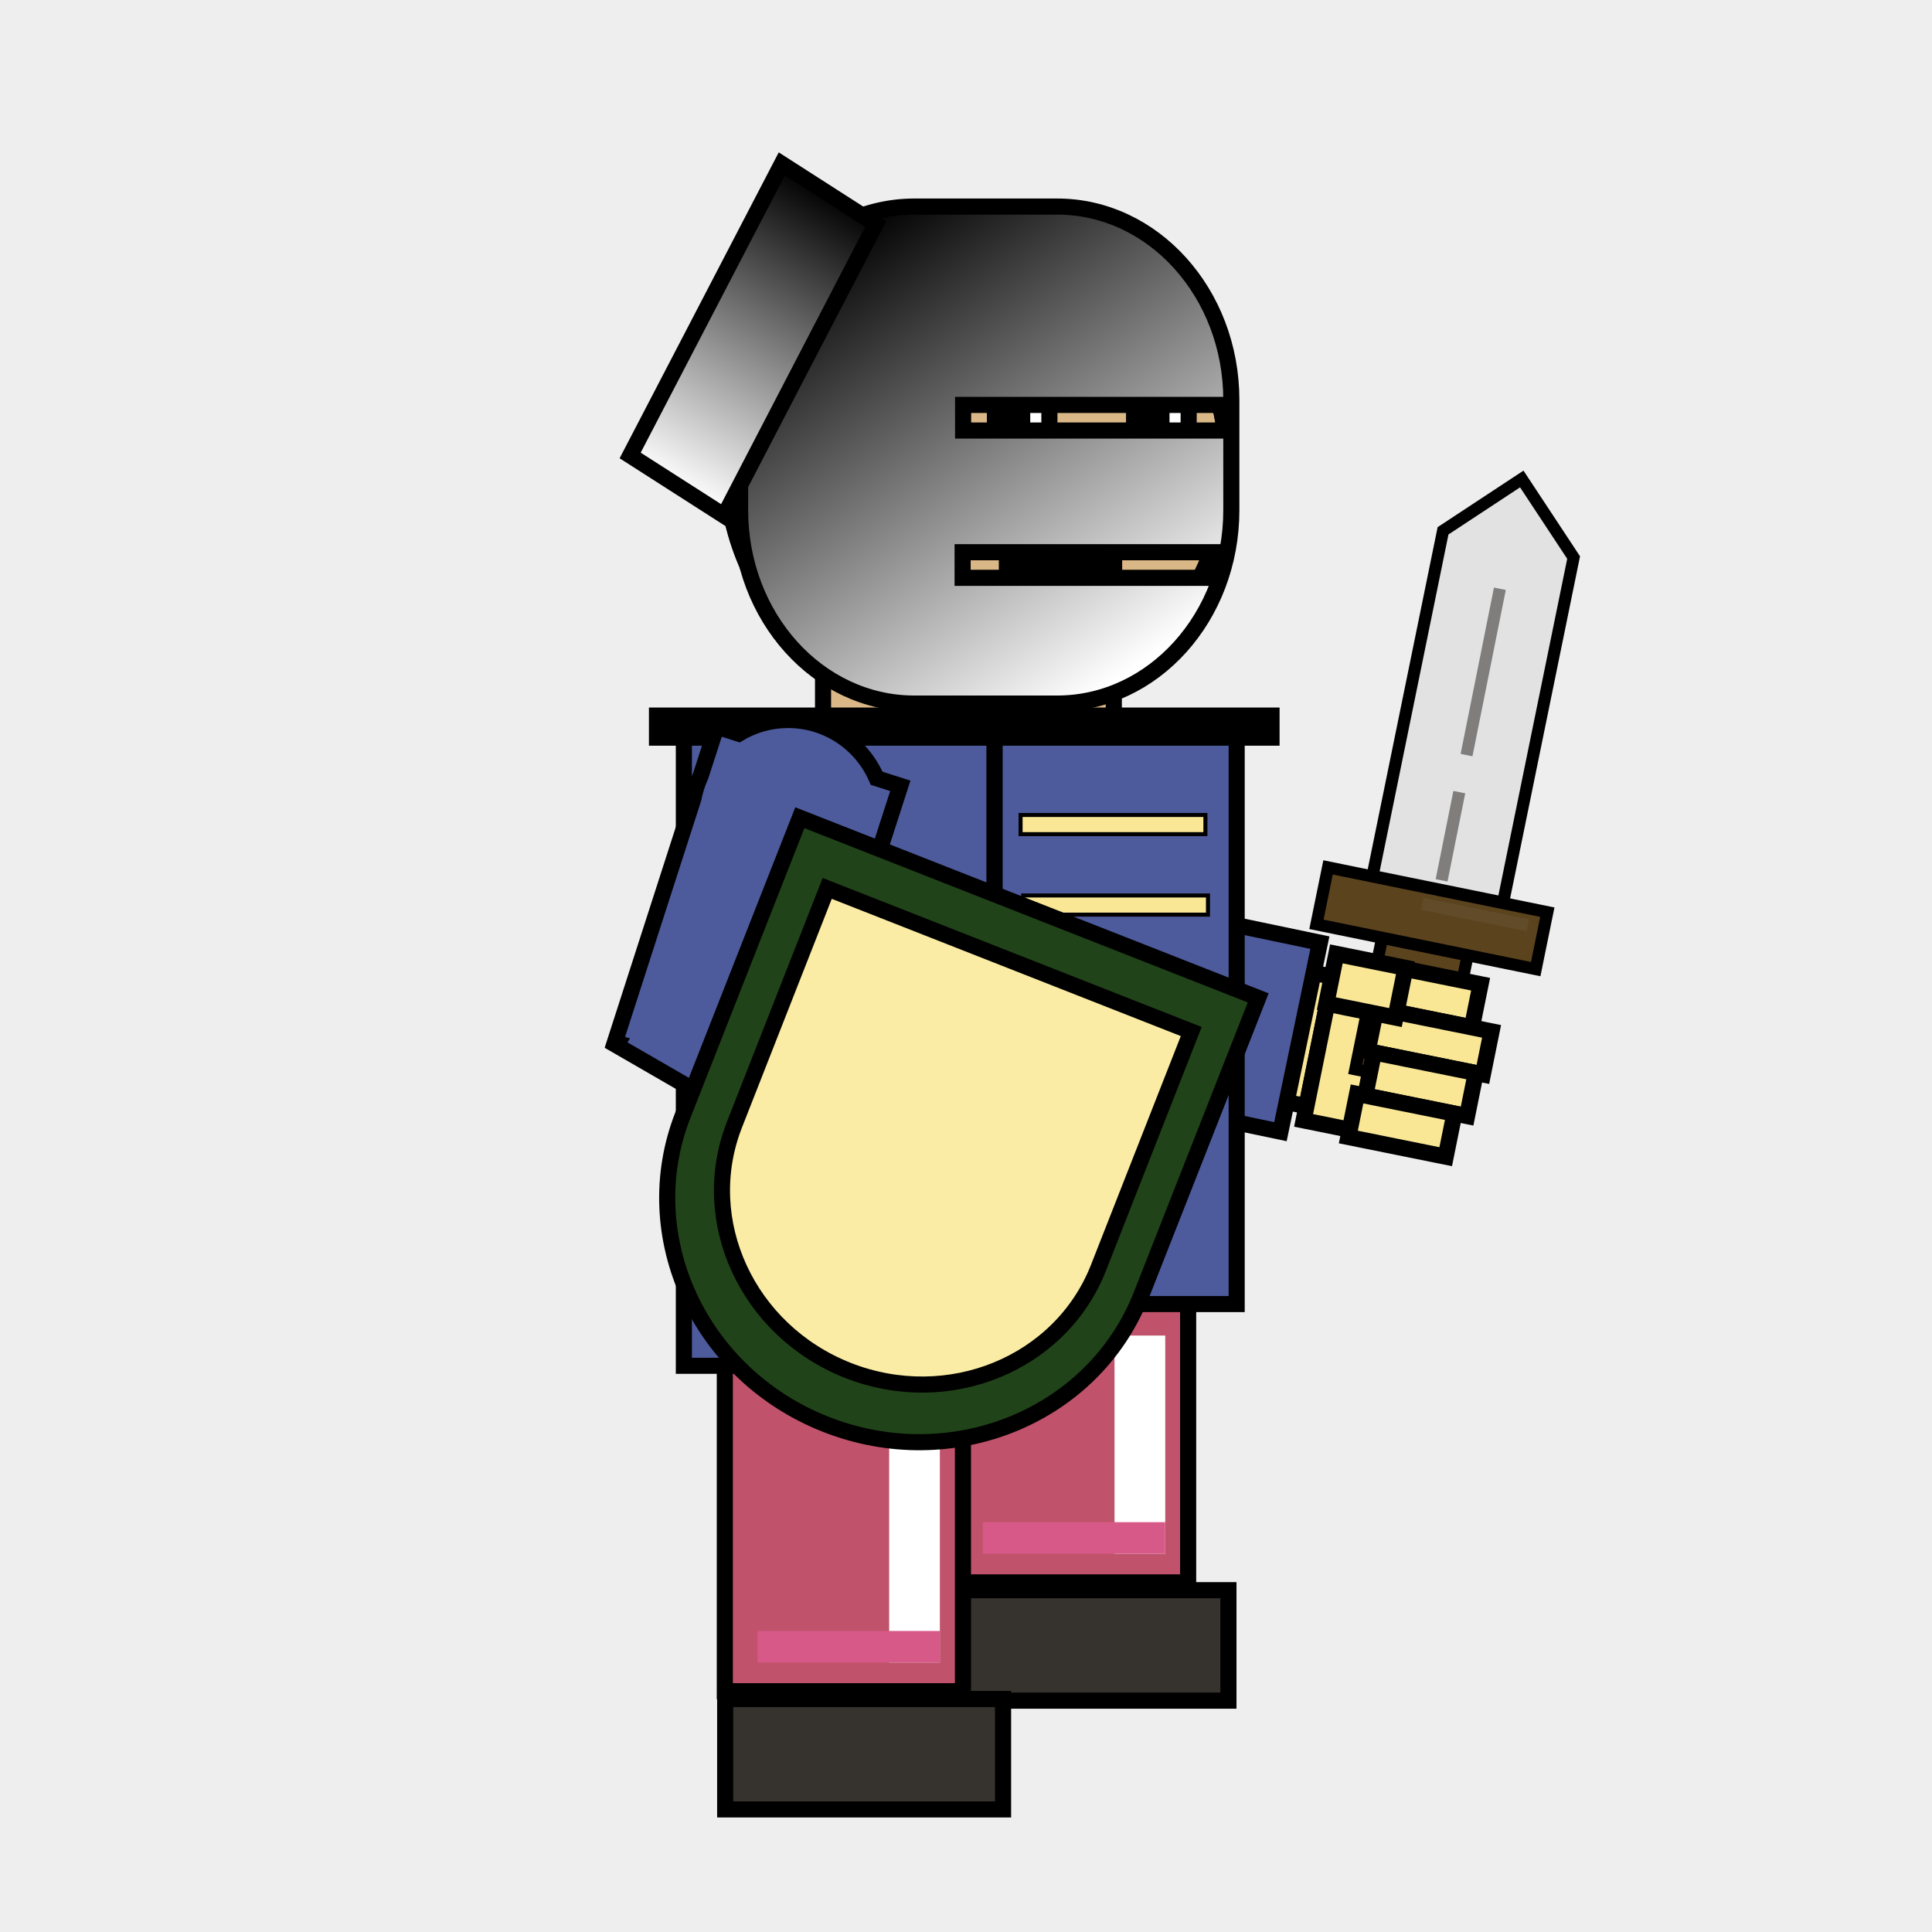
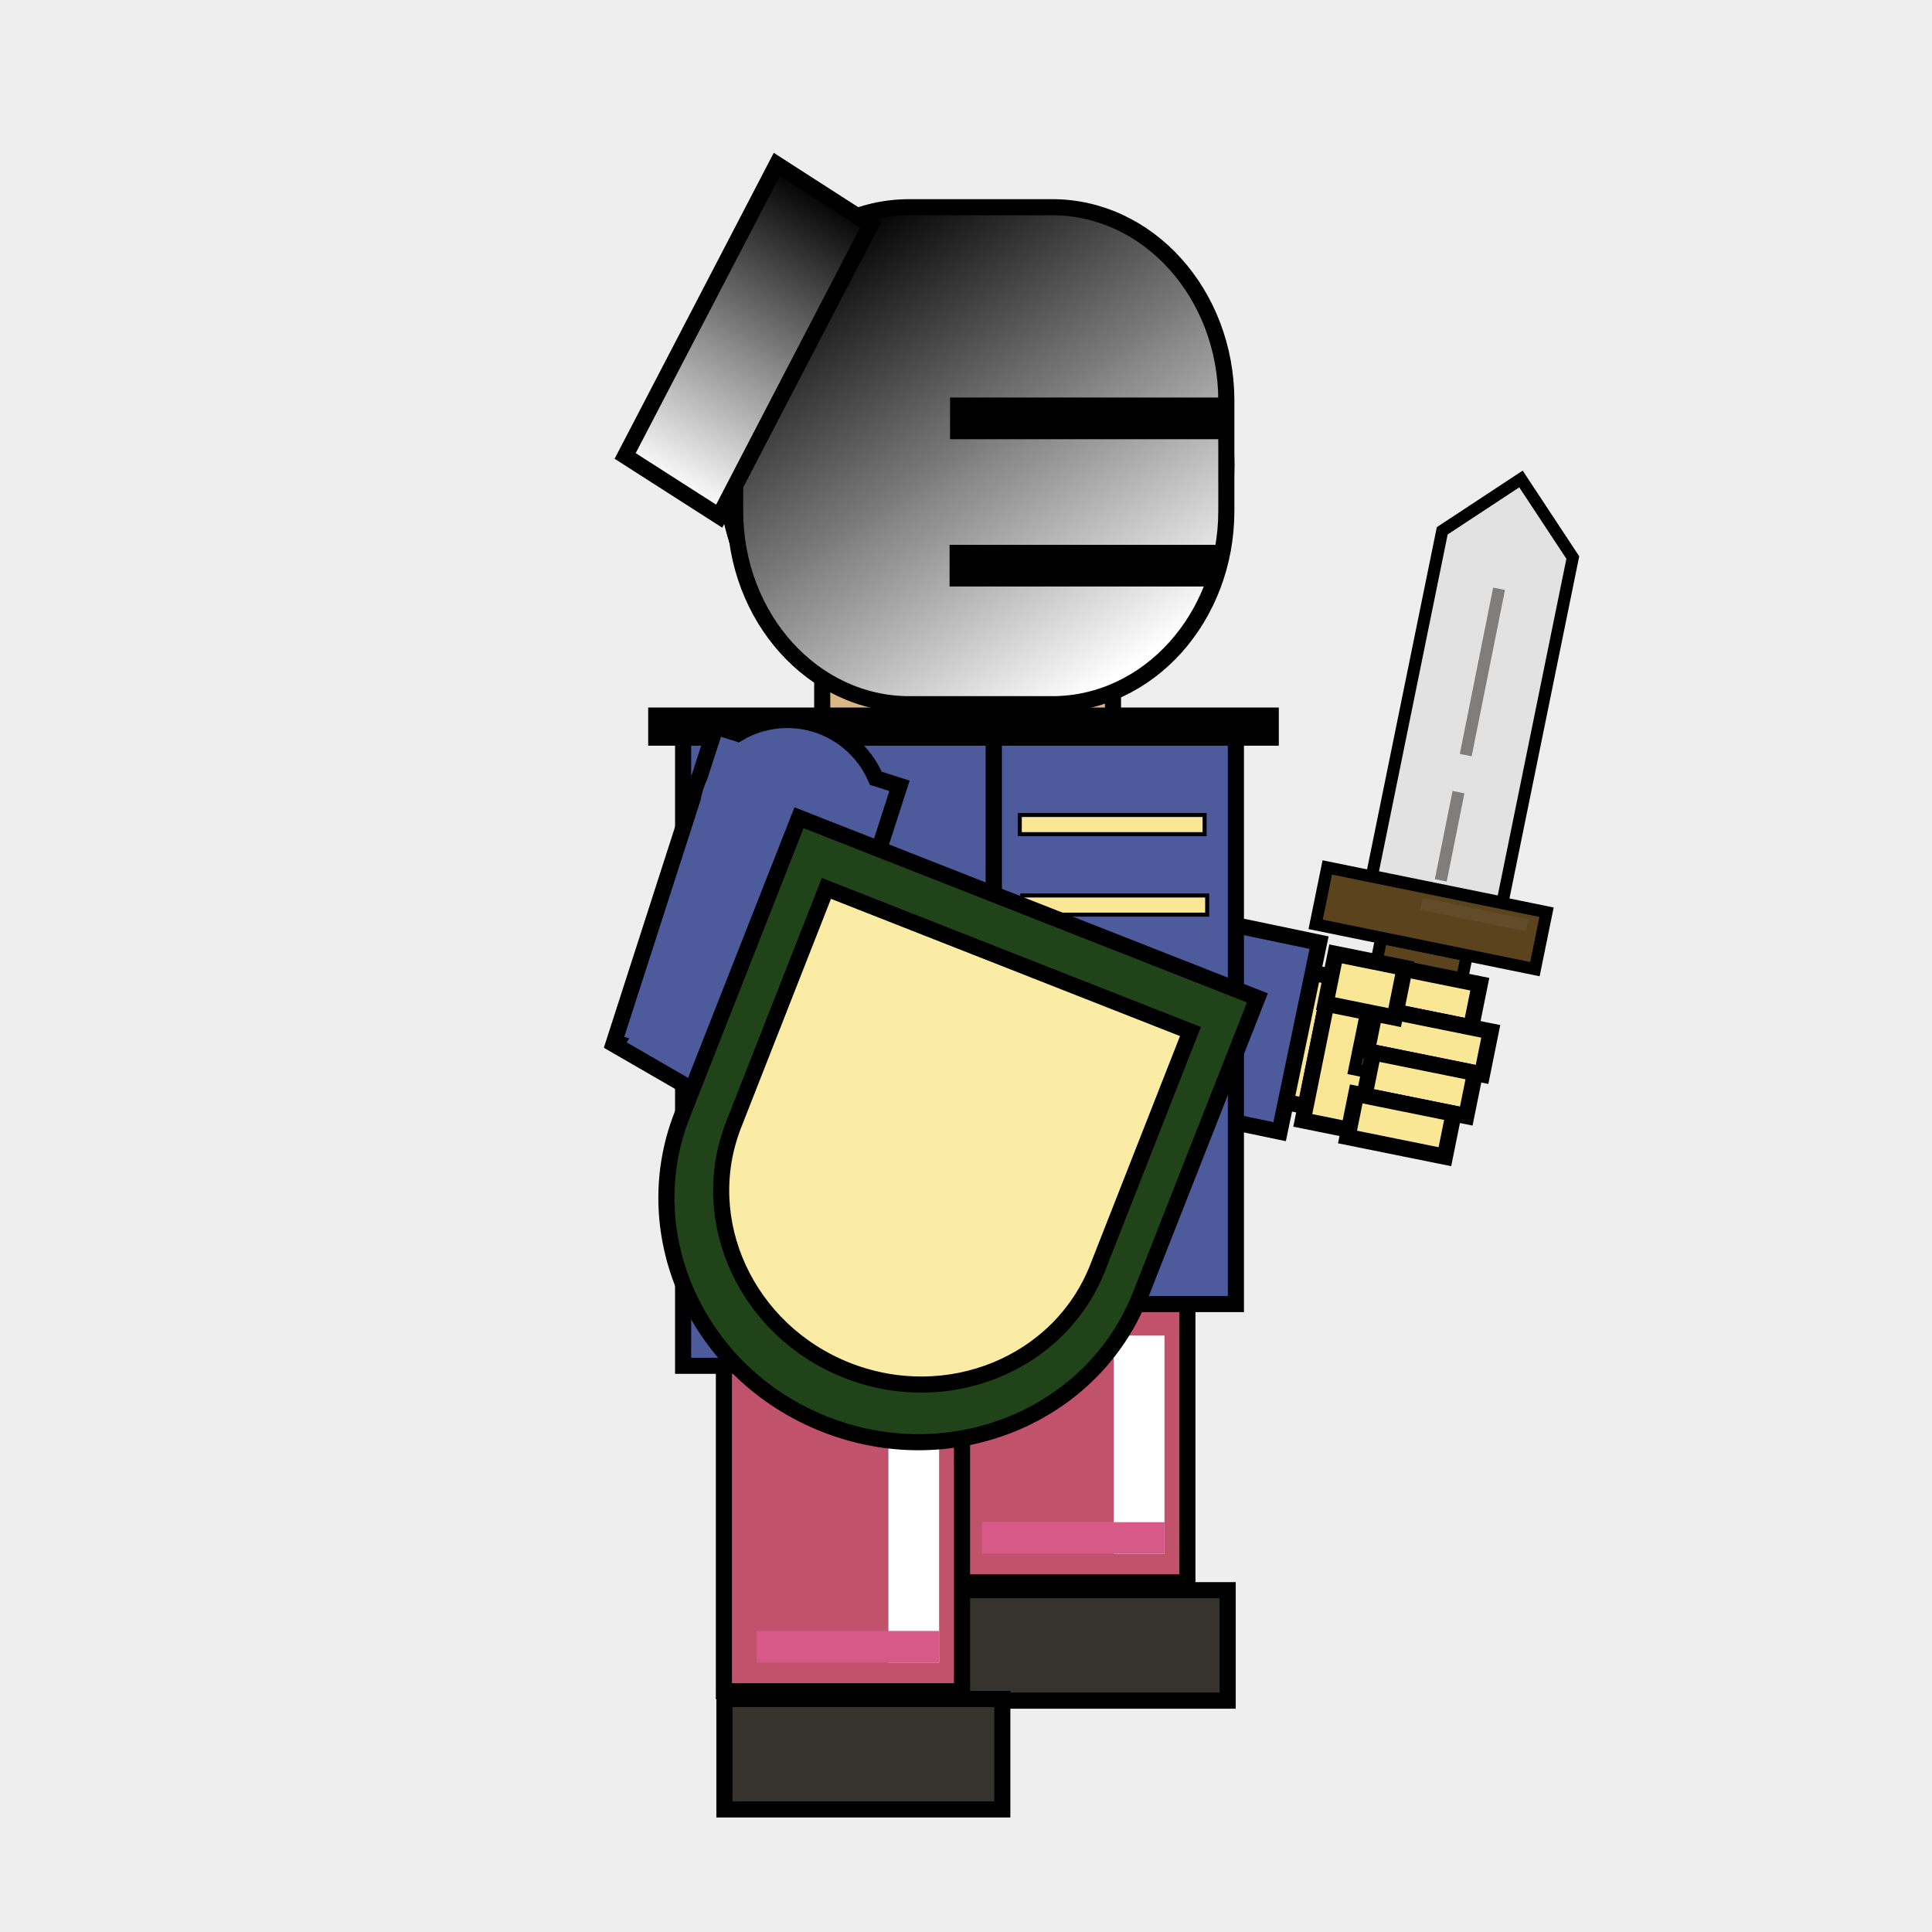
<svg xmlns="http://www.w3.org/2000/svg" version="1.1" id="Слой_1" x="0px" y="0px" viewBox="0 0 120 120" style="enable-background:new 0 0 120 120;" xml:space="preserve">
  <style type="text/css">
	.st0{opacity:0.01;}
	.st1{fill:#FAE796;stroke:#000000;stroke-miterlimit:10;}
	.st2{fill:#4D5B9D;stroke:#000000;stroke-miterlimit:10;}
	.st3{fill:#5B431E;stroke:#000000;stroke-width:0.75;stroke-miterlimit:10;}
	.st4{fill:#E2E2E2;stroke:#000000;stroke-width:0.75;stroke-miterlimit:10;}
	.st5{fill:none;stroke:#7F7E7C;stroke-width:0.75;stroke-miterlimit:10;}
	.st6{fill:#5F4825;stroke:#624B29;stroke-width:0.75;stroke-miterlimit:10;}
	.st7{fill:#DAB786;stroke:#000000;stroke-miterlimit:10;}
	.st8{fill:#36322D;stroke:#000000;stroke-miterlimit:10;}
	.st9{fill:#C0536B;stroke:#000000;stroke-miterlimit:10;}
	.st10{fill:#FFFFFF;}
	.st11{fill:#D65988;}
	.st12{fill:#7E6854;}
- 	.st13{fill:none;stroke:#000000;stroke-width:2;stroke-miterlimit:10;}
+ 	.st13{stroke:#000000;stroke-miterlimit:10;}
	.st14{fill:none;stroke:#000000;stroke-miterlimit:10;}
- 	.st15{stroke:#000000;stroke-miterlimit:10;}
- 	.st16{fill:#FAE796;stroke:#000000;stroke-width:0.25;stroke-miterlimit:10;}
- 	.st17{fill:#FFFFFF;stroke:#000000;stroke-miterlimit:10;}
+ 	.st15{fill:#FAE796;stroke:#000000;stroke-width:0.25;stroke-miterlimit:10;}
+ 	.st16{fill:#214319;stroke:#000000;stroke-miterlimit:10;}
+ 	.st17{fill:#FBECA5;stroke:#000000;stroke-miterlimit:10;}
	.st18{fill:url(#SVGID_1_);stroke:#000000;stroke-miterlimit:10;}
	.st19{fill:url(#SVGID_2_);stroke:#000000;stroke-miterlimit:10;}
- 	.st20{fill:#214319;stroke:#000000;stroke-miterlimit:10;}
- 	.st21{fill:#FBECA5;stroke:#000000;stroke-miterlimit:10;}
</style>
-   <rect x="0" y="0" transform="matrix(-1 -4.489132e-11 4.489132e-11 -1 120 120)" class="st0" width="120" height="120" />
+   <rect x="-0.05" y="0" transform="matrix(-1 -4.489132e-11 4.489132e-11 -1 119.903 120)" class="st0" width="120" height="120" />
  <g>
    <g>
-       <rect x="76.99" y="60.09" transform="matrix(0.9802 0.1982 -0.1982 0.9802 14.3021 -14.4849)" class="st1" width="5.02" height="8.2" />
-       <polygon class="st2" points="61.1,66.32 60.99,45.72 72.98,45.65 73.04,56.68 81.98,58.55 79.53,70.29 61.25,66.47 61.28,66.32       " />
+       <rect x="76.94" y="60.09" transform="matrix(0.9802 0.1982 -0.1982 0.9802 14.3011 -14.4753)" class="st1" width="5.02" height="8.2" />
+       <polygon class="st2" points="61.06,66.32 60.94,45.72 72.93,45.65 72.99,56.68 81.93,58.55 79.48,70.29 61.2,66.47 61.23,66.32       " />
    </g>
    <g>
-       <rect x="81.95" y="59.72" transform="matrix(0.9802 0.1982 -0.1982 0.9802 14.5527 -15.4534)" class="st1" width="5.02" height="10.47" />
+       <rect x="81.9" y="59.72" transform="matrix(0.9802 0.1982 -0.1982 0.9802 14.5517 -15.4438)" class="st1" width="5.02" height="10.47" />
      <g>
-         <rect x="83.5" y="60.17" transform="matrix(0.2001 -0.9798 0.9798 0.2001 8.5172 136.1891)" class="st3" width="8.34" height="5.42" />
-         <rect x="87.13" y="50.09" transform="matrix(0.2001 -0.9798 0.9798 0.2001 15.2532 132.7594)" class="st3" width="3.61" height="13.9" />
-         <polygon class="st4" points="97.74,34.63 94.52,29.75 89.63,32.97 85.25,54.41 93.36,56.06    " />
-         <line class="st5" x1="93.16" y1="36.57" x2="91.09" y2="46.9" />
-         <line class="st5" x1="90.64" y1="49.2" x2="89.54" y2="54.68" />
-         <line class="st6" x1="89.64" y1="60.21" x2="88.57" y2="65.46" />
-         <line class="st6" x1="88.34" y1="56.14" x2="94.89" y2="57.47" />
+         <rect x="83.45" y="60.17" transform="matrix(0.2001 -0.9798 0.9798 0.2001 8.4784 136.1416)" class="st3" width="8.34" height="5.42" />
+         <rect x="87.08" y="50.09" transform="matrix(0.2001 -0.9798 0.9798 0.2001 15.2144 132.7119)" class="st3" width="3.61" height="13.9" />
+         <polygon class="st4" points="97.69,34.63 94.47,29.75 89.58,32.97 85.21,54.41 93.32,56.06    " />
+         <line class="st5" x1="93.11" y1="36.57" x2="91.04" y2="46.9" />
+         <line class="st5" x1="90.59" y1="49.2" x2="89.49" y2="54.68" />
+         <line class="st6" x1="89.59" y1="60.21" x2="88.52" y2="65.46" />
+         <line class="st6" x1="88.29" y1="56.14" x2="94.85" y2="57.47" />
      </g>
-       <rect x="86.34" y="60.57" transform="matrix(0.9802 0.1982 -0.1982 0.9802 14.0448 -16.4216)" class="st1" width="5.4" height="2.73" />
-       <rect x="85.14" y="63.31" transform="matrix(0.9802 0.1982 -0.1982 0.9802 14.5826 -16.3173)" class="st1" width="7.3" height="2.73" />
-       <rect x="85" y="65.98" transform="matrix(0.9802 0.1982 -0.1982 0.9802 15.1019 -16.1531)" class="st1" width="6.45" height="2.73" />
-       <rect x="83.95" y="68.53" transform="matrix(0.9802 0.1982 -0.1982 0.9802 15.5832 -15.8661)" class="st1" width="6.17" height="2.73" />
-       <rect x="83.26" y="59.04" transform="matrix(0.1982 -0.9802 0.9802 0.1982 8.0071 132.2448)" class="st1" width="3.15" height="4.38" />
+       <rect x="86.29" y="60.57" transform="matrix(0.9802 0.1982 -0.1982 0.9802 14.0438 -16.412)" class="st1" width="5.4" height="2.73" />
+       <rect x="85.09" y="63.31" transform="matrix(0.9802 0.1982 -0.1982 0.9802 14.5816 -16.3077)" class="st1" width="7.3" height="2.73" />
+       <rect x="84.95" y="65.98" transform="matrix(0.9802 0.1982 -0.1982 0.9802 15.1009 -16.1435)" class="st1" width="6.45" height="2.73" />
+       <rect x="83.9" y="68.53" transform="matrix(0.9802 0.1982 -0.1982 0.9802 15.5823 -15.8565)" class="st1" width="6.17" height="2.73" />
+       <rect x="83.21" y="59.04" transform="matrix(0.1982 -0.9802 0.9802 0.1982 7.9682 132.1973)" class="st1" width="3.15" height="4.38" />
    </g>
  </g>
-   <rect x="51.12" y="40.99" class="st7" width="18.06" height="4.14" />
-   <rect x="59.04" y="98.78" transform="matrix(-1 -4.490465e-11 4.490465e-11 -1 135.3406 204.4101)" class="st8" width="17.26" height="6.86" />
-   <rect x="59.01" y="69.96" transform="matrix(-1 -4.501123e-11 4.501123e-11 -1 132.8082 168.2467)" class="st9" width="14.79" height="28.33" />
-   <rect x="69.23" y="82.96" transform="matrix(-1 -4.509560e-11 4.509560e-11 -1 141.6053 179.4645)" class="st10" width="3.15" height="13.55" />
-   <rect x="61.05" y="94.55" transform="matrix(-1 -4.496415e-11 4.496415e-11 -1 133.4243 191.0552)" class="st11" width="11.33" height="1.96" />
-   <rect x="62.34" y="70.64" transform="matrix(-1 -4.496904e-11 4.496904e-11 -1 135.5922 143.2449)" class="st12" width="10.92" height="1.96" />
-   <rect x="45.05" y="105.53" transform="matrix(-1 -4.490465e-11 4.490465e-11 -1 107.3524 217.9172)" class="st8" width="17.26" height="6.86" />
-   <rect x="45.01" y="76.71" transform="matrix(-1 -4.476520e-11 4.476520e-11 -1 104.82 181.7538)" class="st9" width="14.79" height="28.33" />
-   <rect x="55.24" y="89.71" transform="matrix(-1 -4.509560e-11 4.509560e-11 -1 113.6171 192.9715)" class="st10" width="3.15" height="13.55" />
-   <rect x="47.05" y="101.3" transform="matrix(-1 -4.496415e-11 4.496415e-11 -1 105.4361 204.5622)" class="st11" width="11.33" height="1.96" />
-   <rect x="48.34" y="77.4" transform="matrix(-1 -4.496904e-11 4.496904e-11 -1 107.604 156.7519)" class="st12" width="10.92" height="1.96" />
-   <ellipse class="st7" cx="60.66" cy="28.87" rx="15.55" ry="15.51" />
-   <line class="st13" x1="62.04" y1="35.5" x2="69.7" y2="35.5" />
-   <ellipse class="st14" cx="60.67" cy="28.87" rx="15.55" ry="15.51" />
-   <rect x="61.77" y="45.13" transform="matrix(-1 -4.474655e-11 4.474655e-11 -1 138.5814 126.1279)" class="st2" width="15.04" height="35.87" />
-   <rect x="42.48" y="45.13" transform="matrix(-1 -4.487534e-11 4.487534e-11 -1 104.246 129.9613)" class="st2" width="19.29" height="39.71" />
-   <rect x="40.81" y="44.44" transform="matrix(-1 -4.489488e-11 4.489488e-11 -1 119.7866 90.2559)" class="st15" width="38.17" height="1.37" />
-   <rect x="63.39" y="50.62" class="st16" width="11.48" height="1.19" />
-   <rect x="63.55" y="55.62" class="st16" width="11.48" height="1.19" />
-   <rect x="63.55" y="60.66" class="st16" width="11.48" height="1.19" />
+   <rect x="51.07" y="40.99" class="st7" width="18.06" height="4.14" />
+   <rect x="58.99" y="98.78" transform="matrix(-1 -4.490465e-11 4.490465e-11 -1 135.2436 204.4101)" class="st8" width="17.26" height="6.86" />
+   <rect x="58.96" y="69.96" transform="matrix(-1 -4.525725e-11 4.525725e-11 -1 132.7112 168.2467)" class="st9" width="14.79" height="28.33" />
+   <rect x="69.18" y="82.96" transform="matrix(-1 -4.509560e-11 4.509560e-11 -1 141.5083 179.4645)" class="st10" width="3.15" height="13.55" />
+   <rect x="61" y="94.55" transform="matrix(-1 -4.496415e-11 4.496415e-11 -1 133.3273 191.0552)" class="st11" width="11.33" height="1.96" />
+   <rect x="62.29" y="70.64" transform="matrix(-1 -4.496904e-11 4.496904e-11 -1 135.4952 143.2449)" class="st12" width="10.92" height="1.96" />
+   <rect x="45" y="105.53" transform="matrix(-1 -4.511514e-11 4.511514e-11 -1 107.2554 217.9172)" class="st8" width="17.26" height="6.86" />
+   <rect x="44.97" y="76.71" transform="matrix(-1 -4.451918e-11 4.451918e-11 -1 104.723 181.7538)" class="st9" width="14.79" height="28.33" />
+   <rect x="55.19" y="89.71" transform="matrix(-1 -4.509560e-11 4.509560e-11 -1 113.5201 192.9715)" class="st10" width="3.15" height="13.55" />
+   <rect x="47.01" y="101.3" transform="matrix(-1 -4.496415e-11 4.496415e-11 -1 105.3391 204.5622)" class="st11" width="11.33" height="1.96" />
+   <rect x="48.29" y="77.4" transform="matrix(-1 -4.463597e-11 4.463597e-11 -1 107.507 156.7519)" class="st12" width="10.92" height="1.96" />
+   <ellipse class="st13" cx="60.61" cy="28.87" rx="15.55" ry="15.51" />
+   <ellipse class="st14" cx="60.62" cy="28.87" rx="15.55" ry="15.51" />
+   <rect x="61.72" y="45.13" transform="matrix(-1 -4.474655e-11 4.474655e-11 -1 138.4844 126.1279)" class="st2" width="15.04" height="35.87" />
+   <rect x="42.43" y="45.13" transform="matrix(-1 -4.487534e-11 4.487534e-11 -1 104.149 129.9613)" class="st2" width="19.29" height="39.71" />
+   <rect x="40.76" y="44.44" transform="matrix(-1 -4.489488e-11 4.489488e-11 -1 119.6896 90.2559)" class="st13" width="38.17" height="1.37" />
+   <rect x="63.34" y="50.62" class="st15" width="11.48" height="1.19" />
+   <rect x="63.5" y="55.62" class="st15" width="11.48" height="1.19" />
+   <rect x="63.5" y="60.66" class="st15" width="11.48" height="1.19" />
  <g>
    <g>
-       <rect x="61.8" y="23.37" class="st17" width="3.38" height="5.45" />
-       <rect x="61.8" y="26.09" class="st15" width="1.69" height="2.47" />
+       <g>
+         <rect x="60.56" y="75.61" transform="matrix(0.8715 0.4904 -0.4904 0.8715 45.7917 -20.8057)" class="st1" width="4.08" height="2.73" />
+         <rect x="61.85" y="73.43" transform="matrix(0.8715 0.4904 -0.4904 0.8715 44.9373 -21.9156)" class="st1" width="4.89" height="2.73" />
+         <rect x="64.58" y="68.47" transform="matrix(0.8715 0.4904 -0.4904 0.8715 42.8036 -23.6959)" class="st1" width="4.08" height="2.73" />
+         <rect x="63.16" y="71.15" transform="matrix(0.8715 0.4904 -0.4904 0.8715 44.0189 -22.9592)" class="st1" width="5.33" height="2.73" />
+         <rect x="63.47" y="66.17" transform="matrix(0.8715 0.4904 -0.4904 0.8715 41.9303 -23.1008)" class="st1" width="3.15" height="4.59" />
+         <rect x="58.11" y="66.28" transform="matrix(0.8715 0.4904 -0.4904 0.8715 42.9995 -21.0774)" class="st1" width="7.23" height="10.47" />
+         <rect x="53.76" y="64.62" transform="matrix(0.8715 0.4904 -0.4904 0.8715 40.9263 -18.7654)" class="st1" width="5.02" height="8.2" />
+       </g>
+       <path class="st2" d="M38.14,64.74l4.88-15.14c0.09-0.49,0.25-0.97,0.45-1.41l0.99-3.06l1.37,0.44c0.9-0.54,1.95-0.85,3.07-0.85    c2.46,0,4.58,1.49,5.5,3.62l1.47,0.47l-3.39,10.5l7.91,4.57l-5.99,10.38l-16.17-9.34l0.08-0.13L38.14,64.74z" />
    </g>
-     <line class="st14" x1="65.41" y1="22.14" x2="60.68" y2="23.16" />
+     <g>
+       <path class="st16" d="M49.63,50.79l-7.26,18.46c-2.96,7.52,1.02,16.13,8.88,19.22c7.86,3.09,16.63-0.51,19.59-8.03l7.26-18.46    L49.63,50.79z" />
+       <path class="st17" d="M51.33,55.18l-5.76,14.67c-2.35,5.98,0.81,12.81,7.05,15.27c6.24,2.45,13.21-0.4,15.56-6.38l5.76-14.67    L51.33,55.18z" />
+     </g>
  </g>
  <g>
-     <g>
-       <rect x="70.45" y="23.37" class="st17" width="3.38" height="5.45" />
-       <rect x="70.45" y="26.09" class="st15" width="1.69" height="2.47" />
-     </g>
-     <line class="st14" x1="74.06" y1="22.14" x2="69.33" y2="23.16" />
-   </g>
-   <g>
-     <linearGradient id="SVGID_1_" gradientUnits="userSpaceOnUse" x1="70.152" y1="41.636" x2="52.019" y2="14.475">
+     <linearGradient id="SVGID_1_" gradientUnits="userSpaceOnUse" x1="69.937" y1="41.672" x2="51.804" y2="14.511" gradientTransform="matrix(1 0 0 1 -0.097 0)">
      <stop offset="0" style="stop-color:#FFFFFF" />
      <stop offset="1" style="stop-color:#000000" />
    </linearGradient>
-     <path class="st18" d="M65.66,12.83h-8.87c-5.97,0-10.82,5.38-10.82,12.01v6.85c0,6.63,4.84,12.01,10.82,12.01h8.87   c5.97,0,10.82-5.38,10.82-12.01v-6.85C76.48,18.21,71.63,12.83,65.66,12.83z M75.31,35.89H59.79V34.3h15.52V35.89z M76.37,26.74   H59.82v-1.59h16.54V26.74z" />
-     <linearGradient id="SVGID_2_" gradientUnits="userSpaceOnUse" x1="36.665" y1="22.561" x2="57.377" y2="22.561" gradientTransform="matrix(0.5 -0.866 0.866 0.5 3.7195 50.543)">
+     <path class="st18" d="M65.35,12.87h-8.87c-5.97,0-10.82,5.38-10.82,12.01v6.85c0,6.63,4.84,12.01,10.82,12.01h8.87   c5.97,0,10.82-5.38,10.82-12.01v-6.85C76.16,18.25,71.32,12.87,65.35,12.87z M75,35.93H59.48v-1.59H75V35.93z M76.05,26.78H59.51   v-1.59h16.54V26.78z" />
+     <linearGradient id="SVGID_2_" gradientUnits="userSpaceOnUse" x1="36.526" y1="22.393" x2="57.238" y2="22.393" gradientTransform="matrix(0.5 -0.866 0.866 0.5 3.6225 50.543)">
      <stop offset="0" style="stop-color:#FFFFFF" />
      <stop offset="1" style="stop-color:#000000" />
    </linearGradient>
-     <polygon class="st19" points="54.39,13.92 44.98,32.03 39.14,28.29 48.56,10.18  " />
-   </g>
-   <g>
-     <g>
-       <g>
-         <rect x="60.61" y="75.61" transform="matrix(0.8715 0.4904 -0.4904 0.8715 45.7979 -20.8294)" class="st1" width="4.08" height="2.73" />
-         <rect x="61.9" y="73.43" transform="matrix(0.8715 0.4904 -0.4904 0.8715 44.9436 -21.9394)" class="st1" width="4.89" height="2.73" />
-         <rect x="64.63" y="68.47" transform="matrix(0.8715 0.4904 -0.4904 0.8715 42.8098 -23.7197)" class="st1" width="4.08" height="2.73" />
-         <rect x="63.21" y="71.15" transform="matrix(0.8715 0.4904 -0.4904 0.8715 44.0251 -22.983)" class="st1" width="5.33" height="2.73" />
-         <rect x="63.52" y="66.17" transform="matrix(0.8715 0.4904 -0.4904 0.8715 41.9366 -23.1246)" class="st1" width="3.15" height="4.59" />
-         <rect x="58.16" y="66.28" transform="matrix(0.8715 0.4904 -0.4904 0.8715 43.0057 -21.1012)" class="st1" width="7.23" height="10.47" />
-         <rect x="53.81" y="64.62" transform="matrix(0.8715 0.4904 -0.4904 0.8715 40.9325 -18.7892)" class="st1" width="5.02" height="8.2" />
-       </g>
-       <path class="st2" d="M38.19,64.74l4.88-15.14c0.09-0.49,0.25-0.97,0.45-1.41l0.99-3.06l1.37,0.44c0.9-0.54,1.95-0.85,3.07-0.85    c2.46,0,4.58,1.49,5.5,3.62l1.47,0.47l-3.39,10.5l7.91,4.57l-5.99,10.38l-16.17-9.34l0.08-0.13L38.19,64.74z" />
-     </g>
-     <g>
-       <path class="st20" d="M49.68,50.79l-7.26,18.46c-2.96,7.52,1.02,16.13,8.88,19.22c7.86,3.09,16.63-0.51,19.59-8.03l7.26-18.46    L49.68,50.79z" />
-       <path class="st21" d="M51.38,55.18l-5.76,14.67c-2.35,5.98,0.81,12.81,7.05,15.27c6.24,2.45,13.21-0.4,15.56-6.38l5.76-14.67    L51.38,55.18z" />
-     </g>
+     <polygon class="st19" points="54.08,13.96 44.67,32.06 38.83,28.32 48.25,10.21  " />
  </g>
</svg>
